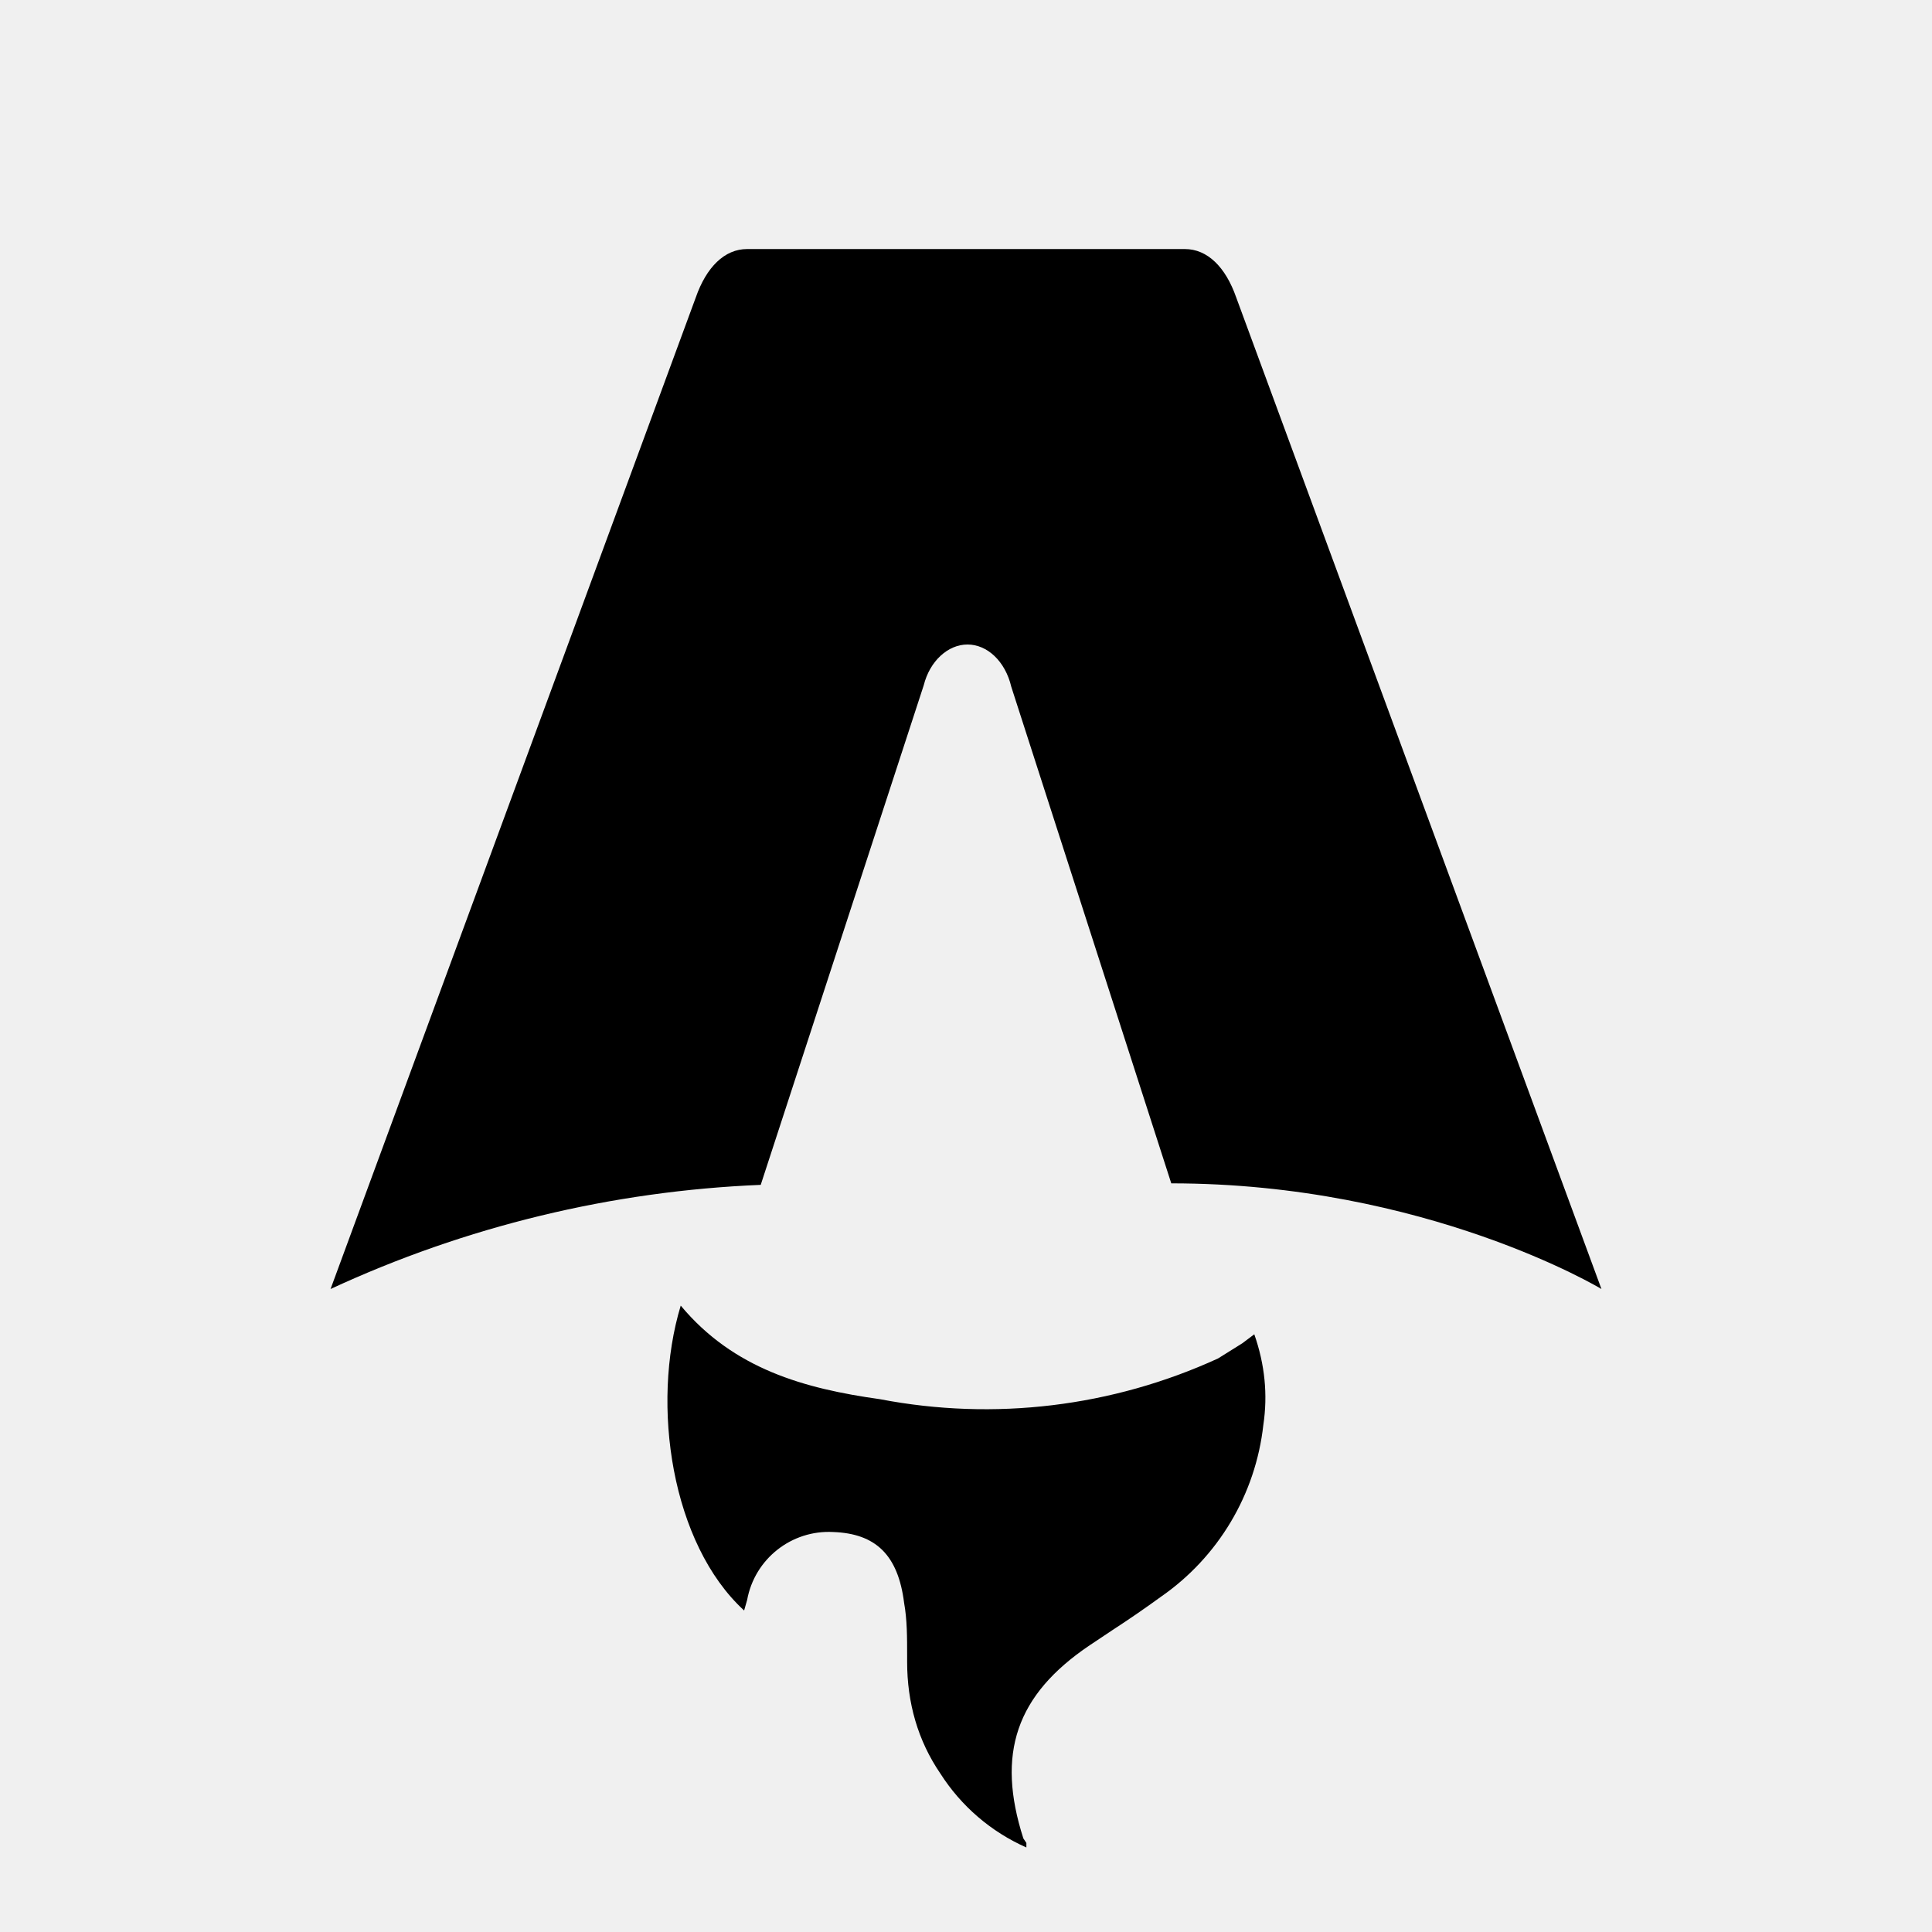
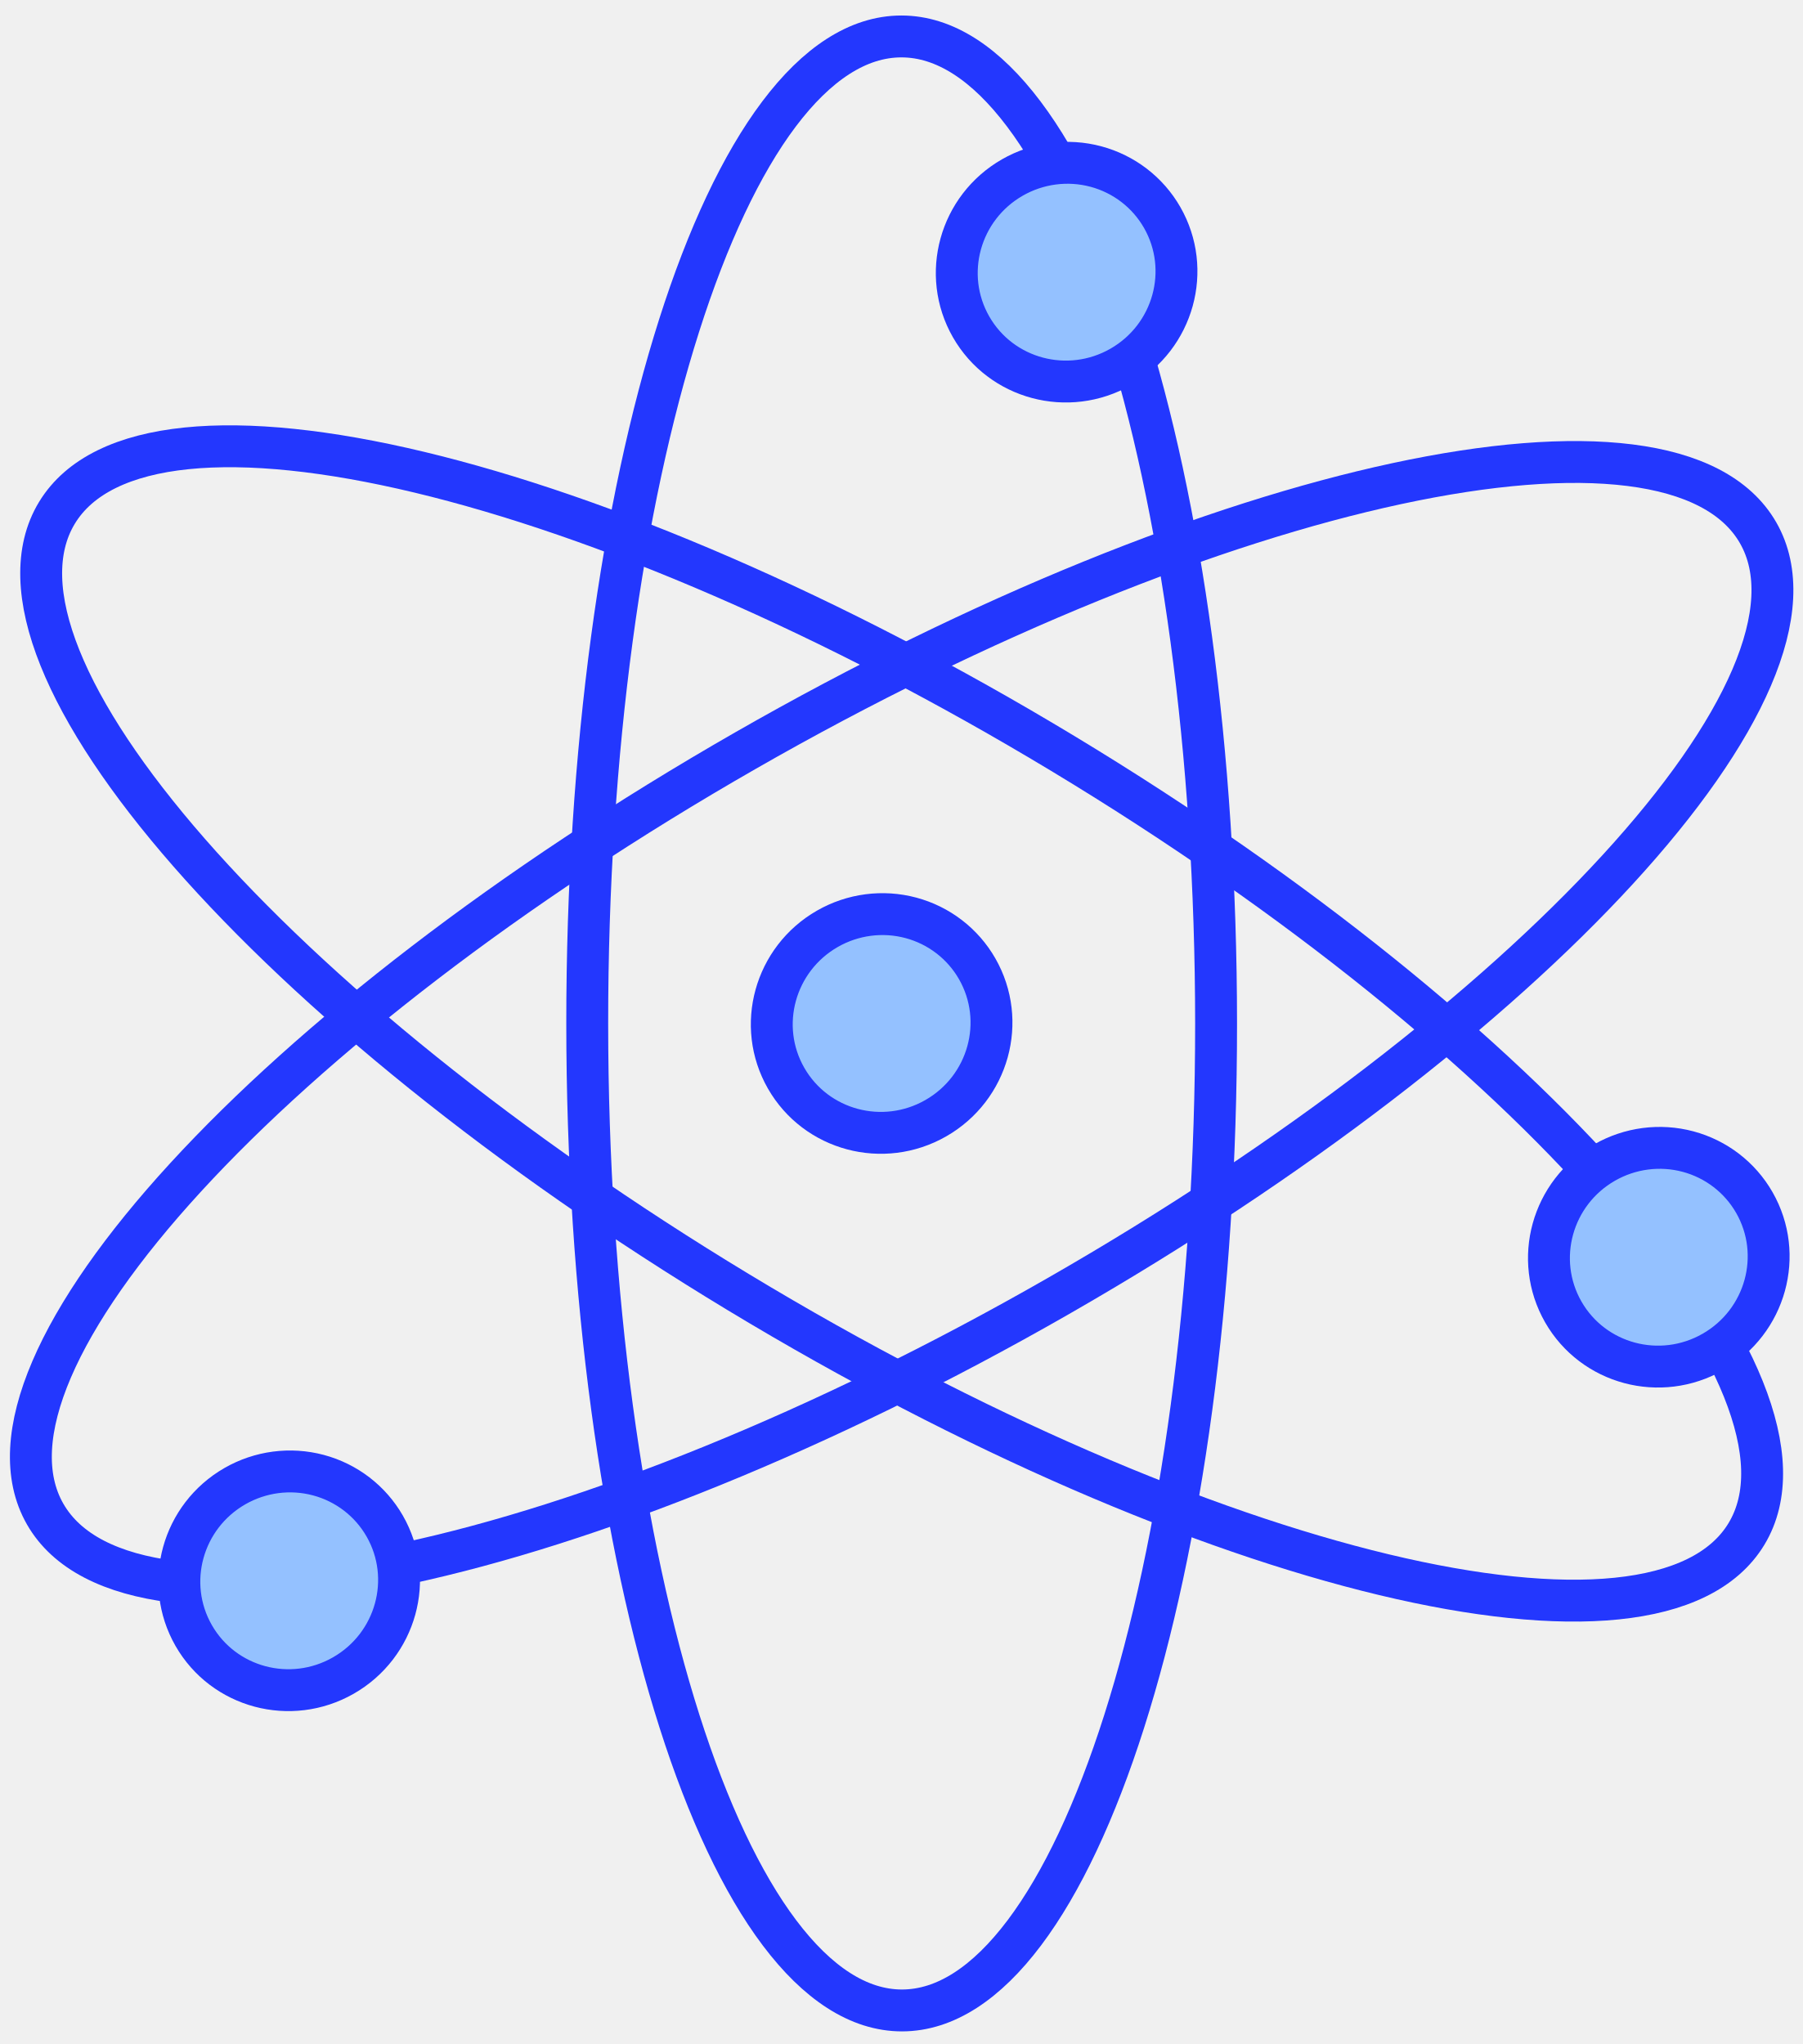
- <svg xmlns="http://www.w3.org/2000/svg" fill="none" viewBox="0 0 128 128">
-   <path d="M50.4 78.5a75.1 75.1 0 0 0-28.5 6.9l24.2-65.7c.7-2 1.9-3.2 3.4-3.2h29c1.5 0 2.7 1.2 3.4 3.2l24.2 65.7s-11.6-7-28.5-7L67 45.5c-.4-1.7-1.6-2.8-2.9-2.8-1.3 0-2.5 1.1-2.9 2.7L50.4 78.5Zm-1.1 28.2Zm-4.2-20.2c-2 6.6-.6 15.8 4.2 20.2a17.5 17.5 0 0 1 .2-.7 5.5 5.5 0 0 1 5.7-4.5c2.8.1 4.3 1.5 4.7 4.7.2 1.1.2 2.3.2 3.5v.4c0 2.7.7 5.2 2.2 7.4a13 13 0 0 0 5.7 4.9v-.3l-.2-.3c-1.8-5.6-.5-9.5 4.4-12.8l1.5-1a73 73 0 0 0 3.2-2.2 16 16 0 0 0 6.8-11.4c.3-2 .1-4-.6-6l-.8.6-1.6 1a37 37 0 0 1-22.4 2.7c-5-.7-9.7-2-13.2-6.2Z" />
-   <style>
-         path { fill: #000; }
-         @media (prefers-color-scheme: dark) {
-             path { fill: #FFF; }
-         }
-     </style>
+ <svg xmlns="http://www.w3.org/2000/svg" version="1.1" viewBox="0.0 0.0 516.362 585.63" fill="none" stroke="none" stroke-linecap="square" stroke-miterlimit="10">
+   <clipPath id="p.0">
+     <path d="m0 0l516.362 0l0 585.63l-516.362 0l0 -585.63z" clip-rule="nonzero" />
+   </clipPath>
+   <g clip-path="url(#p.0)">
+     <path fill="#000000" fill-opacity="0.0" d="m0 0l516.362 0l0 585.63l-516.362 0z" fill-rule="evenodd" />
+     <path fill="#000000" fill-opacity="0.0" d="m12.937 433.802l0 0c-24.718 -43.174 65.1 -141.107 200.614 -218.74l0 0c135.514 -77.633 265.408 -105.568 290.126 -62.394l0 0c24.718 43.174 -65.1 141.107 -200.614 218.74l0 0c-135.514 77.633 -265.408 105.568 -290.126 62.394z" fill-rule="evenodd" />
+     <path stroke="#2337fe" stroke-width="12.0" stroke-linejoin="round" stroke-linecap="butt" d="m12.937 433.802l0 0c-24.718 -43.174 65.1 -141.107 200.614 -218.74l0 0c135.514 -77.633 265.408 -105.568 290.126 -62.394l0 0c24.718 43.174 -65.1 141.107 -200.614 218.74l0 0c-135.514 77.633 -265.408 105.568 -290.126 62.394z" fill-rule="evenodd" />
+     <path fill="#000000" fill-opacity="0.0" d="m16.291 146.967l0 0c25.744 -42.574 154.968 -11.6 288.63 69.181l0 0c133.662 80.781 221.146 180.781 195.402 223.354l0 0c-25.744 42.574 -154.968 11.6 -288.63 -69.181l0 0c-133.662 -80.781 -221.146 -180.781 -195.402 -223.354z" fill-rule="evenodd" />
+     <path stroke="#2337fe" stroke-width="12.0" stroke-linejoin="round" stroke-linecap="butt" d="m16.291 146.967l0 0c25.744 -42.574 154.968 -11.6 288.63 69.181l0 0c133.662 80.781 221.146 180.781 195.402 223.354l0 0c-25.744 42.574 -154.968 11.6 -288.63 -69.181l0 0c-133.662 -80.781 -221.146 -180.781 -195.402 -223.354z" fill-rule="evenodd" />
+     <path fill="#94c1ff" d="m225.201 308.907l0 0c-8.576 -14.986 -3.274 -34.149 11.843 -42.803l0 0c7.259 -4.156 15.857 -5.283 23.901 -3.133c8.045 2.15 14.878 7.401 18.996 14.597l0 0c8.576 14.986 3.274 34.149 -11.842 42.803l0 0c-15.116 8.654 -34.322 3.521 -42.898 -11.465z" fill-rule="evenodd" />
+     <path stroke="#2337fe" stroke-width="12.0" stroke-linejoin="round" stroke-linecap="butt" d="m225.201 308.907l0 0c-8.576 -14.986 -3.274 -34.149 11.843 -42.803l0 0c7.259 -4.156 15.857 -5.283 23.901 -3.133c8.045 2.15 14.878 7.401 18.996 14.597l0 0c8.576 14.986 3.274 34.149 -11.842 42.803l0 0c-15.116 8.654 -34.322 3.521 -42.898 -11.465z" fill-rule="evenodd" />
+     <path fill="#94c1ff" d="m447.846 375.878l0 0c-8.576 -14.986 -3.274 -34.149 11.843 -42.803l0 0c7.259 -4.156 15.857 -5.283 23.901 -3.133c8.045 2.15 14.878 7.401 18.996 14.597l0 0c8.576 14.986 3.274 34.149 -11.843 42.803l0 0c-15.116 8.654 -34.322 3.521 -42.898 -11.465z" fill-rule="evenodd" />
+     <path stroke="#2337fe" stroke-width="12.0" stroke-linejoin="round" stroke-linecap="butt" d="m447.846 375.878l0 0c-8.576 -14.986 -3.274 -34.149 11.843 -42.803l0 0c7.259 -4.156 15.857 -5.283 23.901 -3.133c8.045 2.15 14.878 7.401 18.996 14.597l0 0c8.576 14.986 3.274 34.149 -11.843 42.803l0 0c-15.116 8.654 -34.322 3.521 -42.898 -11.465z" fill-rule="evenodd" />
+     <path fill="#94c1ff" d="m55.482 468.586l0 0c-8.576 -14.986 -3.274 -34.149 11.843 -42.803l0 0c7.259 -4.156 15.857 -5.283 23.901 -3.133c8.045 2.15 14.878 7.401 18.996 14.597l0 0c8.576 14.986 3.274 34.149 -11.843 42.803l0 0c-15.116 8.654 -34.322 3.521 -42.898 -11.465z" fill-rule="evenodd" />
+     <path stroke="#2337fe" stroke-width="12.0" stroke-linejoin="round" stroke-linecap="butt" d="m55.482 468.586l0 0c-8.576 -14.986 -3.274 -34.149 11.843 -42.803l0 0c7.259 -4.156 15.857 -5.283 23.901 -3.133c8.045 2.15 14.878 7.401 18.996 14.597l0 0c8.576 14.986 3.274 34.149 -11.843 42.803l0 0c-15.116 8.654 -34.322 3.521 -42.898 -11.465z" fill-rule="evenodd" />
+     <path fill="#000000" fill-opacity="0.0" d="m258.387 576.016l0 0c-49.749 0 -90.114 -126.608 -90.157 -282.787l0 0c-0.043 -156.179 40.251 -282.787 90.0 -282.787l0 0c49.749 0 90.114 126.608 90.157 282.787l0 0c0.043 156.179 -40.251 282.787 -90.0 282.787z" fill-rule="evenodd" />
+     <path stroke="#2337fe" stroke-width="12.0" stroke-linejoin="round" stroke-linecap="butt" d="m258.387 576.016l0 0c-49.749 0 -90.114 -126.608 -90.157 -282.787l0 0c-0.043 -156.179 40.251 -282.787 90.0 -282.787l0 0c49.749 0 90.114 126.608 90.157 282.787l0 0c0.043 156.179 -40.251 282.787 -90.0 282.787z" fill-rule="evenodd" />
+     <path fill="#94c1ff" d="m278.198 93.649l0 0c-8.576 -14.986 -3.274 -34.149 11.843 -42.803l0 0c7.259 -4.156 15.857 -5.283 23.901 -3.133c8.045 2.15 14.878 7.401 18.996 14.597l0 0c8.576 14.986 3.274 34.149 -11.842 42.803l0 0c-15.116 8.654 -34.322 3.521 -42.898 -11.465z" fill-rule="evenodd" />
+     <path stroke="#2337fe" stroke-width="12.0" stroke-linejoin="round" stroke-linecap="butt" d="m278.198 93.649l0 0c-8.576 -14.986 -3.274 -34.149 11.843 -42.803l0 0c7.259 -4.156 15.857 -5.283 23.901 -3.133c8.045 2.15 14.878 7.401 18.996 14.597l0 0c8.576 14.986 3.274 34.149 -11.842 42.803l0 0c-15.116 8.654 -34.322 3.521 -42.898 -11.465z" fill-rule="evenodd" />
+   </g>
</svg>
